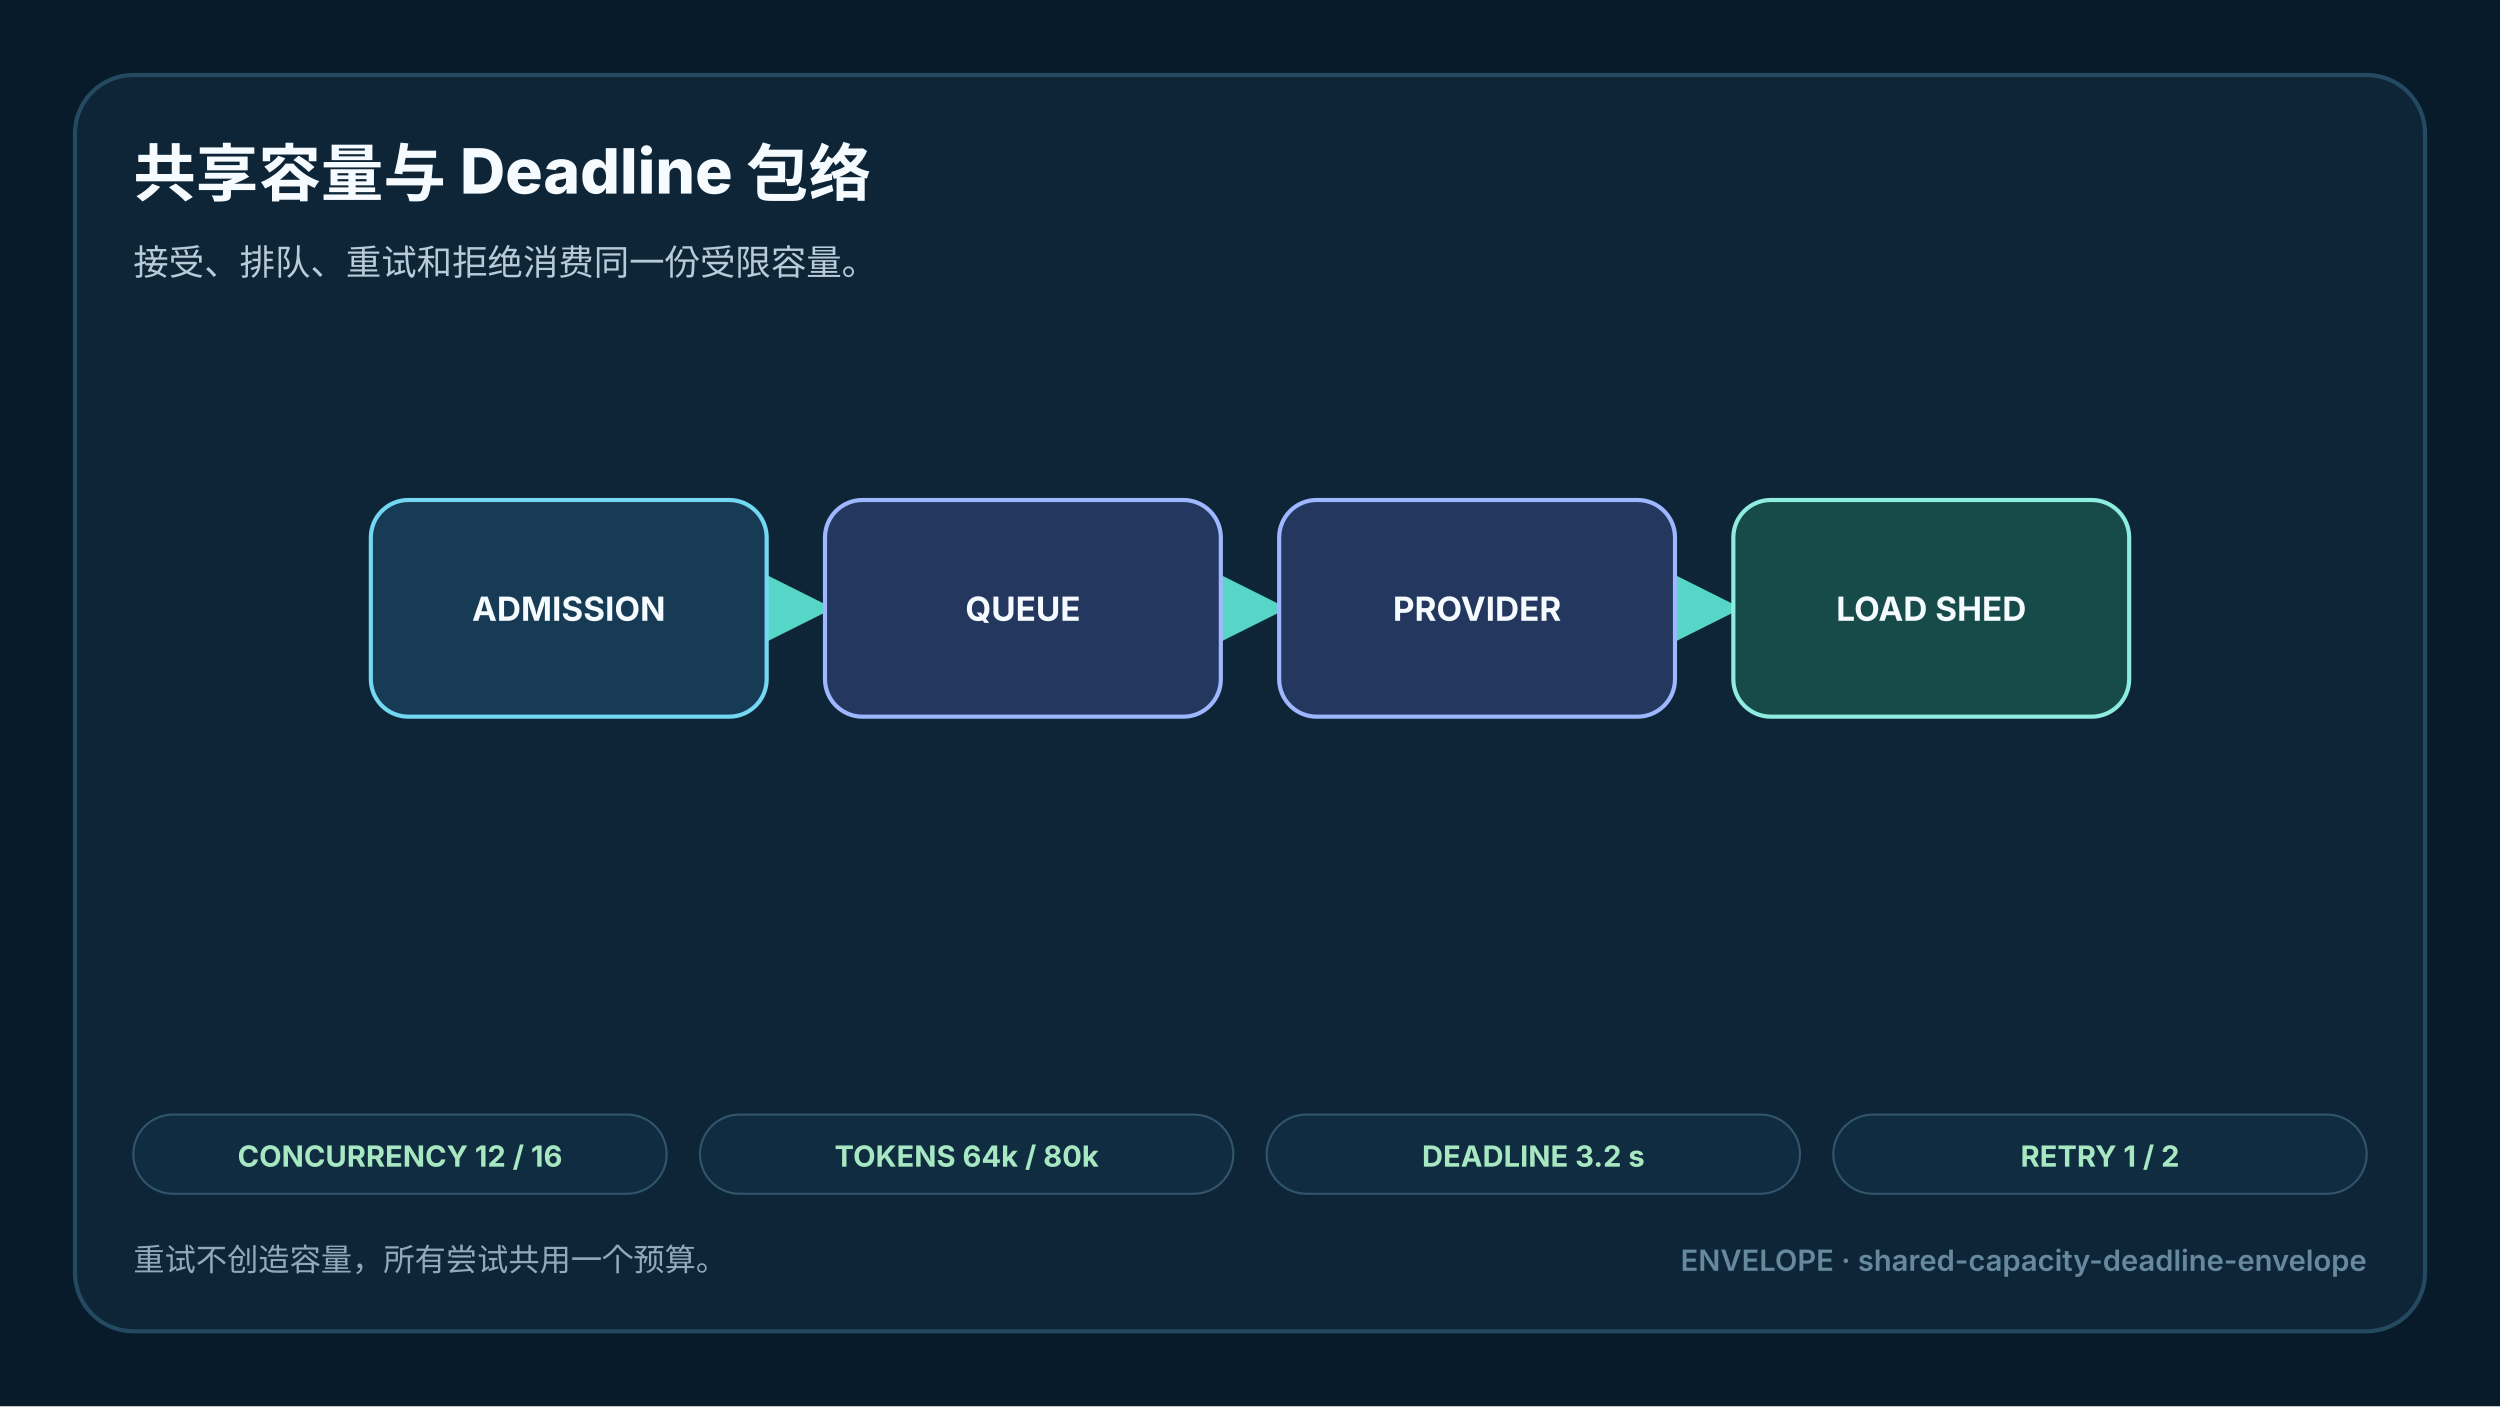
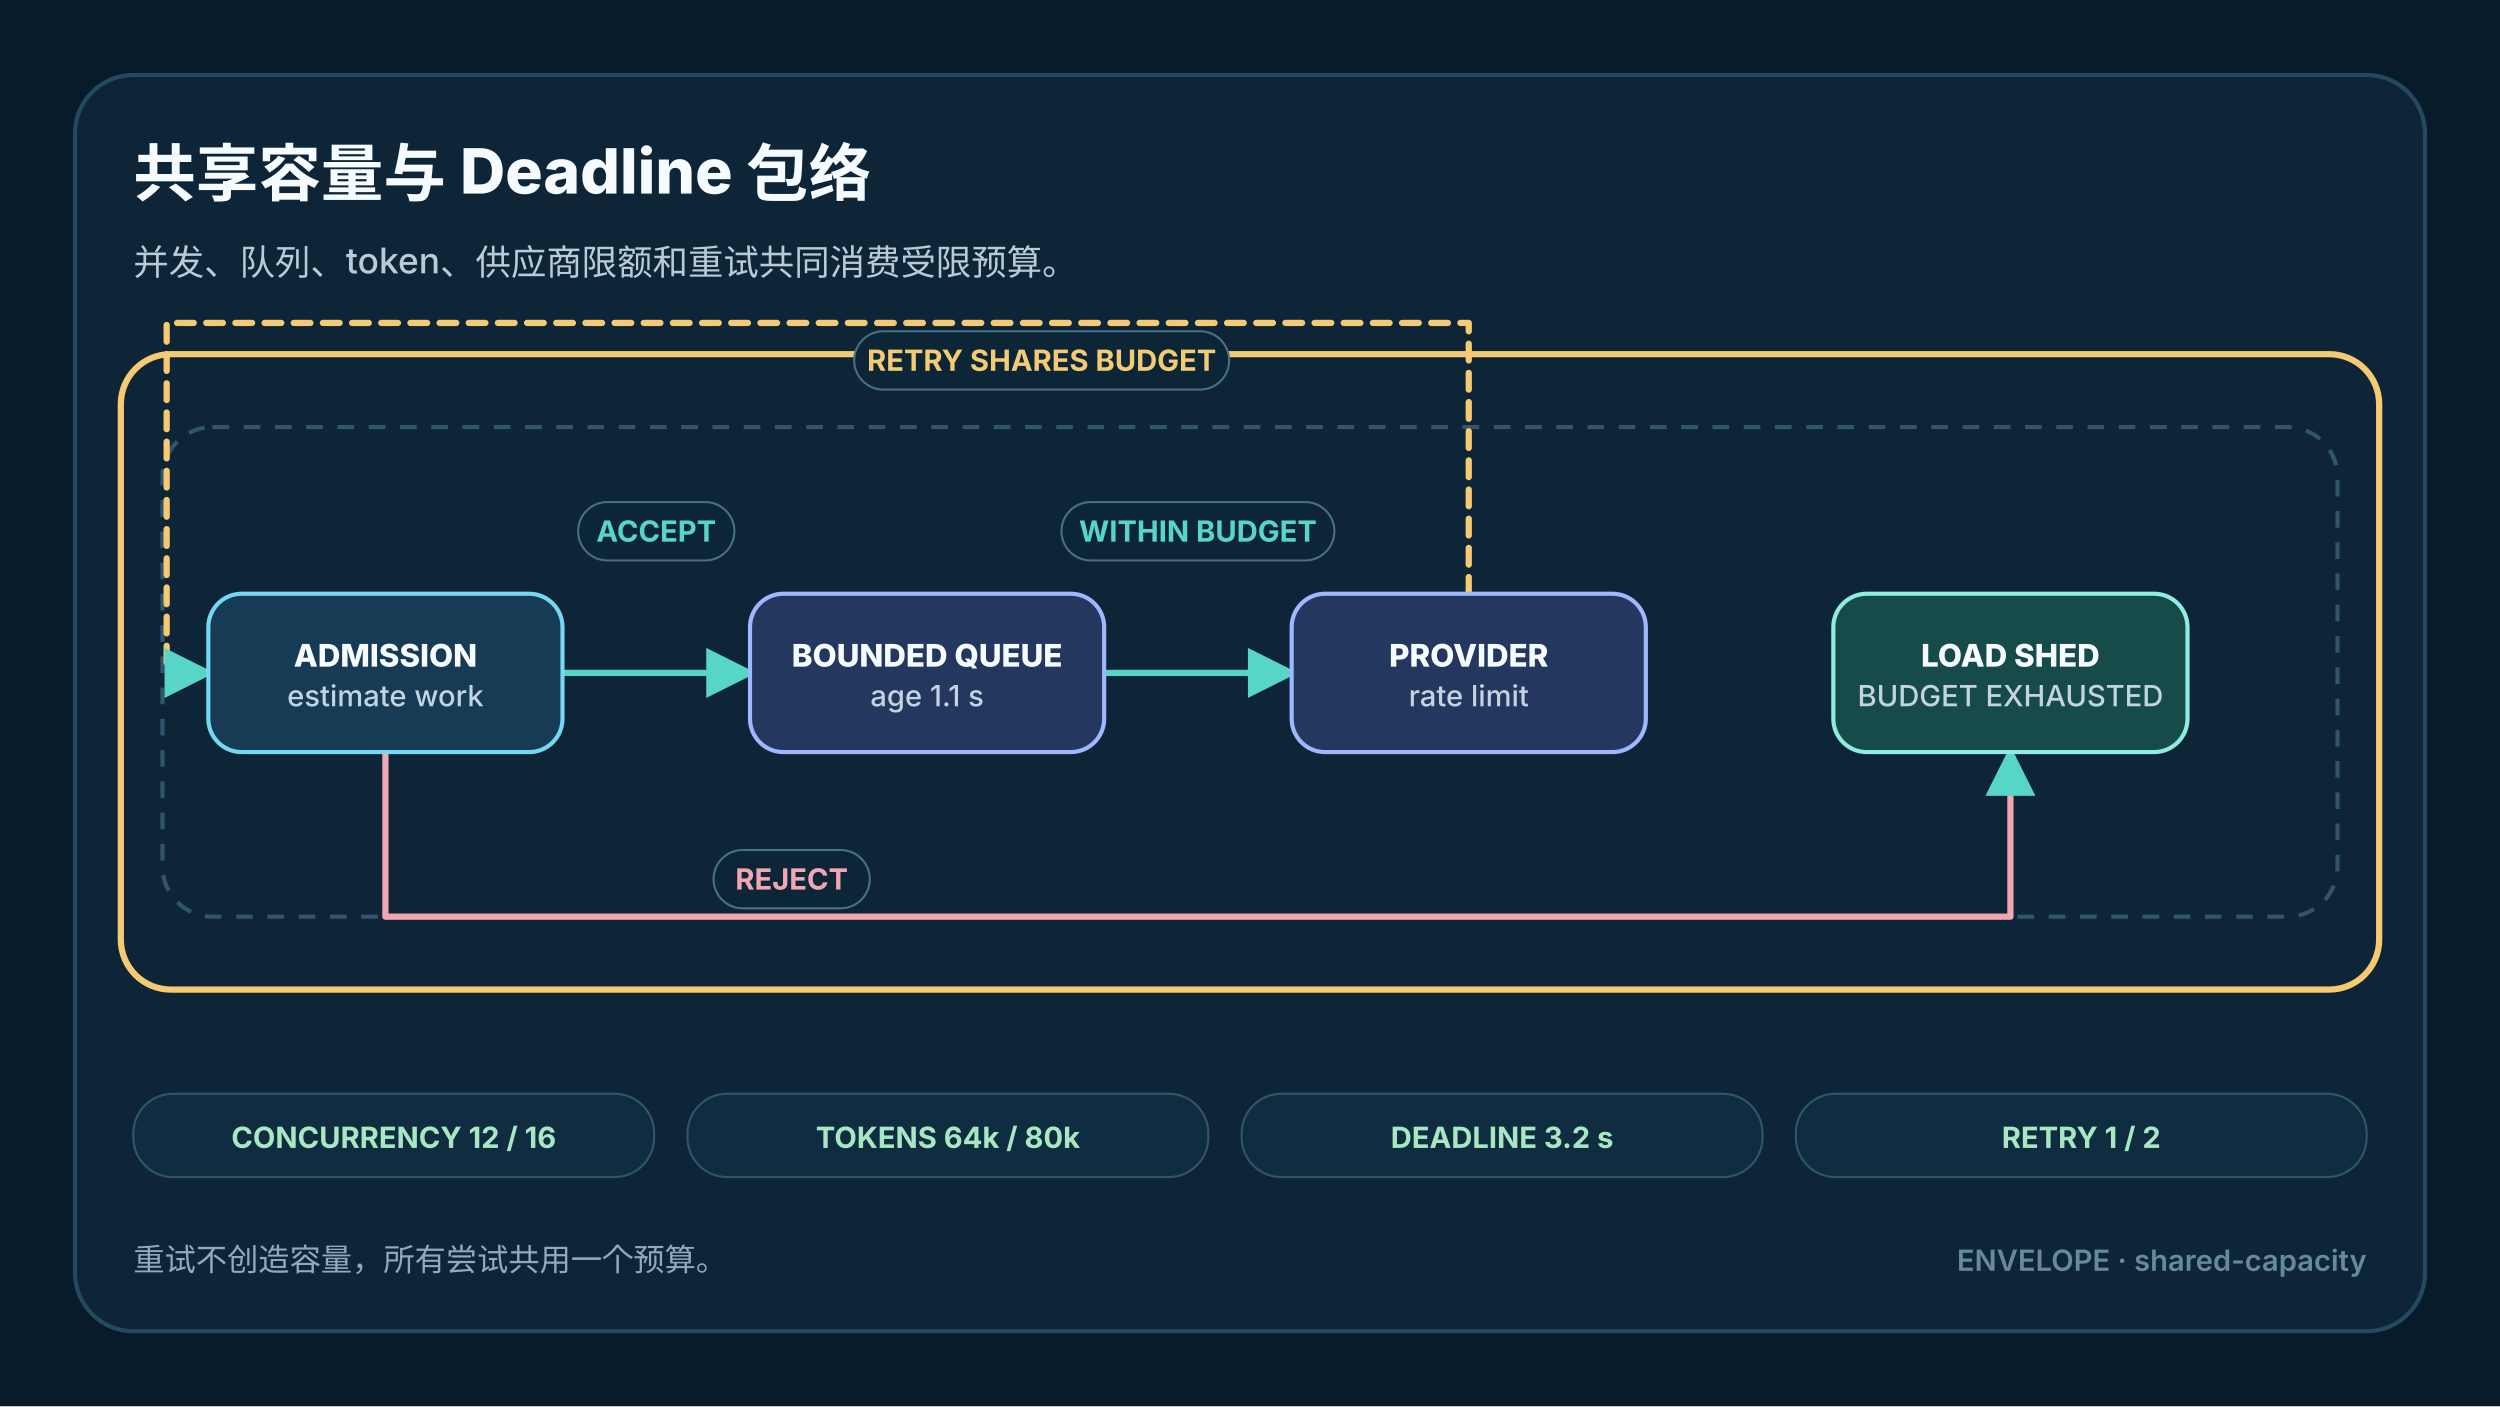
<svg xmlns="http://www.w3.org/2000/svg" width="1200" height="675" viewBox="0 0 1200 675" role="img" aria-labelledby="visual-backend-03-overview-title visual-backend-03-overview-description">
  <defs>
    <marker id="visual-backend-03-overview-arrow" markerWidth="8" markerHeight="8" refX="7" refY="4" orient="auto">
      <path d="M0 0 L8 4 L0 8 Z" fill="#57D6C7" />
    </marker>
  </defs>
  <rect width="1200" height="675" fill="#081B2A" />
  <rect x="36" y="36" width="1128" height="603" rx="28" fill="#0D2537" stroke="#244A61" stroke-width="2" />
-   <text x="64" y="94" font-family="Inter, Arial, sans-serif" font-size="30" font-weight="760" fill="#F5FBFF" text-anchor="start">共享容量与 Deadline 包络</text>
-   <text x="64" y="132" font-family="Inter, Arial, sans-serif" font-size="17" font-weight="500" fill="#B8CBD8" text-anchor="start">接受、排队、重试和拒绝消费同一份受限容量。</text>
+   <text x="64" y="94" data-region="title" font-family="Inter, Arial, sans-serif" font-size="30" font-weight="760" fill="#F5FBFF" text-anchor="start">共享容量与 Deadline 包络</text>
+   <text x="64" y="132" data-region="subtitle" font-family="Inter, Arial, sans-serif" font-size="17" font-weight="500" fill="#B8CBD8" text-anchor="start">并发、队列、token、供应商限额和重试共同消费受限预算。</text>
  <g data-kind="envelope">
-     <polyline data-edge="edge-1" data-from="card-1" data-to="card-2" points="368,292 396,292" fill="none" stroke="#57D6C7" stroke-width="4" stroke-linecap="round" stroke-linejoin="round" marker-end="url(#visual-backend-03-overview-arrow)" />
-     <polyline data-edge="edge-2" data-from="card-2" data-to="card-3" points="586,292 614,292" fill="none" stroke="#57D6C7" stroke-width="4" stroke-linecap="round" stroke-linejoin="round" marker-end="url(#visual-backend-03-overview-arrow)" />
-     <polyline data-edge="edge-3" data-from="card-3" data-to="card-4" points="804,292 832,292" fill="none" stroke="#57D6C7" stroke-width="4" stroke-linecap="round" stroke-linejoin="round" marker-end="url(#visual-backend-03-overview-arrow)" />
-     <g data-node="card-1" data-kind="entry">
-       <rect x="178" y="240" width="190" height="104" rx="18" fill="#173B55" stroke="#74D8F2" stroke-width="2" />
-       <text x="273" y="298" font-family="Inter, Arial, sans-serif" font-size="16" font-weight="750" fill="#F5FBFF" text-anchor="middle">ADMISSION</text>
+     <g data-region="deadline-envelope">
+       <rect x="58" y="170" width="1084" height="305" rx="24" fill="none" stroke="#F5CA72" stroke-width="3" />
    </g>
-     <g data-node="card-2" data-kind="stage">
-       <rect x="396" y="240" width="190" height="104" rx="18" fill="#24375F" stroke="#9FB7FF" stroke-width="2" />
-       <text x="491" y="298" font-family="Inter, Arial, sans-serif" font-size="16" font-weight="750" fill="#F5FBFF" text-anchor="middle">QUEUE</text>
+     <g data-region="capacity-envelope">
+       <rect x="78" y="205" width="1044" height="235" rx="24" fill="none" stroke="#31556B" stroke-width="2" stroke-dasharray="8 7" />
    </g>
-     <g data-node="card-3" data-kind="stage">
-       <rect x="614" y="240" width="190" height="104" rx="18" fill="#24375F" stroke="#9FB7FF" stroke-width="2" />
-       <text x="709" y="298" font-family="Inter, Arial, sans-serif" font-size="16" font-weight="750" fill="#F5FBFF" text-anchor="middle">PROVIDER</text>
+     <polyline data-edge="admit-queue" data-from="admission" data-to="queue" data-kind="flow" points="270,323 360,323" fill="none" stroke="#57D6C7" stroke-width="3" stroke-linecap="round" stroke-linejoin="round" marker-end="url(#visual-backend-03-overview-arrow)" />
+     <g data-edge-label="admit-queue">
+       <rect x="277.5" y="241" width="75" height="28" rx="14" fill="#0C2638" stroke="#477083" stroke-width="1" />
+       <text x="315" y="260" data-region="edge-label" font-family="Inter, Arial, sans-serif" font-size="14" font-weight="680" fill="#57D6C7" text-anchor="middle">ACCEPT</text>
    </g>
-     <g data-node="card-4" data-kind="outcome">
-       <rect x="832" y="240" width="190" height="104" rx="18" fill="#174B4A" stroke="#8EECE1" stroke-width="2" />
-       <text x="927" y="298" font-family="Inter, Arial, sans-serif" font-size="16" font-weight="750" fill="#F5FBFF" text-anchor="middle">LOAD SHED</text>
+     <polyline data-edge="queue-provider" data-from="queue" data-to="provider" data-kind="flow" points="530,323 620,323" fill="none" stroke="#57D6C7" stroke-width="3" stroke-linecap="round" stroke-linejoin="round" marker-end="url(#visual-backend-03-overview-arrow)" />
+     <g data-edge-label="queue-provider">
+       <rect x="509.5" y="241" width="131" height="28" rx="14" fill="#0C2638" stroke="#477083" stroke-width="1" />
+       <text x="575" y="260" data-region="edge-label" font-family="Inter, Arial, sans-serif" font-size="14" font-weight="680" fill="#57D6C7" text-anchor="middle">WITHIN BUDGET</text>
    </g>
-     <g data-value="1">
-       <rect x="64" y="535" width="256" height="38" rx="19" fill="#102C40" stroke="#31556B" />
-       <text x="192" y="560" font-family="Inter, Arial, sans-serif" font-size="14" font-weight="650" fill="#A7E8C2" text-anchor="middle">CONCURRENCY 12 / 16</text>
+     <polyline data-edge="admission-shed" data-from="admission" data-to="load-shed" data-kind="reject" points="185,361 185,440 965,440 965,361" fill="none" stroke="#F2A6B2" stroke-width="3" stroke-linecap="round" stroke-linejoin="round" marker-end="url(#visual-backend-03-overview-arrow)" />
+     <g data-edge-label="admission-shed">
+       <rect x="342.5" y="408" width="75" height="28" rx="14" fill="#0C2638" stroke="#477083" stroke-width="1" />
+       <text x="380" y="427" data-region="edge-label" font-family="Inter, Arial, sans-serif" font-size="14" font-weight="680" fill="#F2A6B2" text-anchor="middle">REJECT</text>
    </g>
-     <g data-value="2">
-       <rect x="336" y="535" width="256" height="38" rx="19" fill="#102C40" stroke="#31556B" />
-       <text x="464" y="560" font-family="Inter, Arial, sans-serif" font-size="14" font-weight="650" fill="#A7E8C2" text-anchor="middle">TOKENS 64k / 80k</text>
+     <polyline data-edge="provider-retry" data-from="provider" data-to="admission" data-kind="retry" points="705,285 705,155 80,155 80,323 100,323" fill="none" stroke="#F5CA72" stroke-width="3" stroke-dasharray="8 6" stroke-linecap="round" stroke-linejoin="round" marker-end="url(#visual-backend-03-overview-arrow)" />
+     <g data-edge-label="provider-retry">
+       <rect x="410" y="159" width="180" height="28" rx="14" fill="#0C2638" stroke="#477083" stroke-width="1" />
+       <text x="500" y="178" data-region="edge-label" font-family="Inter, Arial, sans-serif" font-size="14" font-weight="680" fill="#F5CA72" text-anchor="middle">RETRY SHARES BUDGET</text>
    </g>
-     <g data-value="3">
-       <rect x="608" y="535" width="256" height="38" rx="19" fill="#102C40" stroke="#31556B" />
-       <text x="736" y="560" font-family="Inter, Arial, sans-serif" font-size="14" font-weight="650" fill="#A7E8C2" text-anchor="middle">DEADLINE 3.2 s</text>
+     <g data-node="admission" data-kind="entry">
+       <rect x="100" y="285" width="170" height="76" rx="16" fill="#173B55" stroke="#74D8F2" stroke-width="2" />
+       <text x="185" y="320" data-region="node-primary" font-family="Inter, Arial, sans-serif" font-size="15" font-weight="760" fill="#F5FBFF" text-anchor="middle">ADMISSION</text>
+       <text x="185" y="339" data-region="node-secondary" font-family="Inter, Arial, sans-serif" font-size="14" font-weight="540" fill="#C1D4E0" text-anchor="middle">estimate work</text>
    </g>
-     <g data-value="4">
-       <rect x="880" y="535" width="256" height="38" rx="19" fill="#102C40" stroke="#31556B" />
-       <text x="1008" y="560" font-family="Inter, Arial, sans-serif" font-size="14" font-weight="650" fill="#A7E8C2" text-anchor="middle">RETRY 1 / 2</text>
+     <g data-node="queue" data-kind="queue">
+       <rect x="360" y="285" width="170" height="76" rx="16" fill="#24375F" stroke="#9FB7FF" stroke-width="2" />
+       <text x="445" y="320" data-region="node-primary" font-family="Inter, Arial, sans-serif" font-size="15" font-weight="760" fill="#F5FBFF" text-anchor="middle">BOUNDED QUEUE</text>
+       <text x="445" y="339" data-region="node-secondary" font-family="Inter, Arial, sans-serif" font-size="14" font-weight="540" fill="#C1D4E0" text-anchor="middle">age 1.1 s</text>
+     </g>
+     <g data-node="provider" data-kind="service">
+       <rect x="620" y="285" width="170" height="76" rx="16" fill="#24375F" stroke="#9FB7FF" stroke-width="2" />
+       <text x="705" y="320" data-region="node-primary" font-family="Inter, Arial, sans-serif" font-size="15" font-weight="760" fill="#F5FBFF" text-anchor="middle">PROVIDER</text>
+       <text x="705" y="339" data-region="node-secondary" font-family="Inter, Arial, sans-serif" font-size="14" font-weight="540" fill="#C1D4E0" text-anchor="middle">rate limit</text>
+     </g>
+     <g data-node="load-shed" data-kind="terminal">
+       <rect x="880" y="285" width="170" height="76" rx="16" fill="#174B4A" stroke="#8EECE1" stroke-width="2" />
+       <text x="965" y="320" data-region="node-primary" font-family="Inter, Arial, sans-serif" font-size="15" font-weight="760" fill="#F5FBFF" text-anchor="middle">LOAD SHED</text>
+       <text x="965" y="339" data-region="node-secondary" font-family="Inter, Arial, sans-serif" font-size="14" font-weight="540" fill="#C1D4E0" text-anchor="middle">BUDGET EXHAUSTED</text>
    </g>
  </g>
-   <text x="64" y="610" font-family="Inter, Arial, sans-serif" font-size="15" font-weight="500" fill="#91AABA" text-anchor="start">重试不创造容量，所有尝试共用一个预算。</text>
-   <text x="1136" y="610" font-family="Inter, Arial, sans-serif" font-size="14" font-weight="600" fill="#66899D" text-anchor="end">ENVELOPE · shared-capacity-deadline-envelope</text>
+   <g data-value="concurrency">
+     <rect x="64" y="525" width="250" height="40" rx="19" fill="#102C40" stroke="#31556B" stroke-width="1" />
+     <text x="189" y="551" data-region="value" font-family="Inter, Arial, sans-serif" font-size="14" font-weight="680" fill="#A7E8C2" text-anchor="middle">CONCURRENCY 12 / 16</text>
+   </g>
+   <g data-value="tokens">
+     <rect x="330" y="525" width="250" height="40" rx="19" fill="#102C40" stroke="#31556B" stroke-width="1" />
+     <text x="455" y="551" data-region="value" font-family="Inter, Arial, sans-serif" font-size="14" font-weight="680" fill="#A7E8C2" text-anchor="middle">TOKENS 64k / 80k</text>
+   </g>
+   <g data-value="deadline">
+     <rect x="596" y="525" width="250" height="40" rx="19" fill="#102C40" stroke="#31556B" stroke-width="1" />
+     <text x="721" y="551" data-region="value" font-family="Inter, Arial, sans-serif" font-size="14" font-weight="680" fill="#A7E8C2" text-anchor="middle">DEADLINE 3.2 s</text>
+   </g>
+   <g data-value="retry">
+     <rect x="862" y="525" width="274" height="40" rx="19" fill="#102C40" stroke="#31556B" stroke-width="1" />
+     <text x="999" y="551" data-region="value" font-family="Inter, Arial, sans-serif" font-size="14" font-weight="680" fill="#A7E8C2" text-anchor="middle">RETRY 1 / 2</text>
+   </g>
+   <text x="64" y="610" data-region="caption" font-family="Inter, Arial, sans-serif" font-size="15" font-weight="500" fill="#91AABA" text-anchor="start">重试不创造容量，所有尝试共用一个预算。</text>
+   <text x="1136" y="610" data-region="footer" font-family="Inter, Arial, sans-serif" font-size="14" font-weight="600" fill="#66899D" text-anchor="end">ENVELOPE · shared-capacity</text>
</svg>
